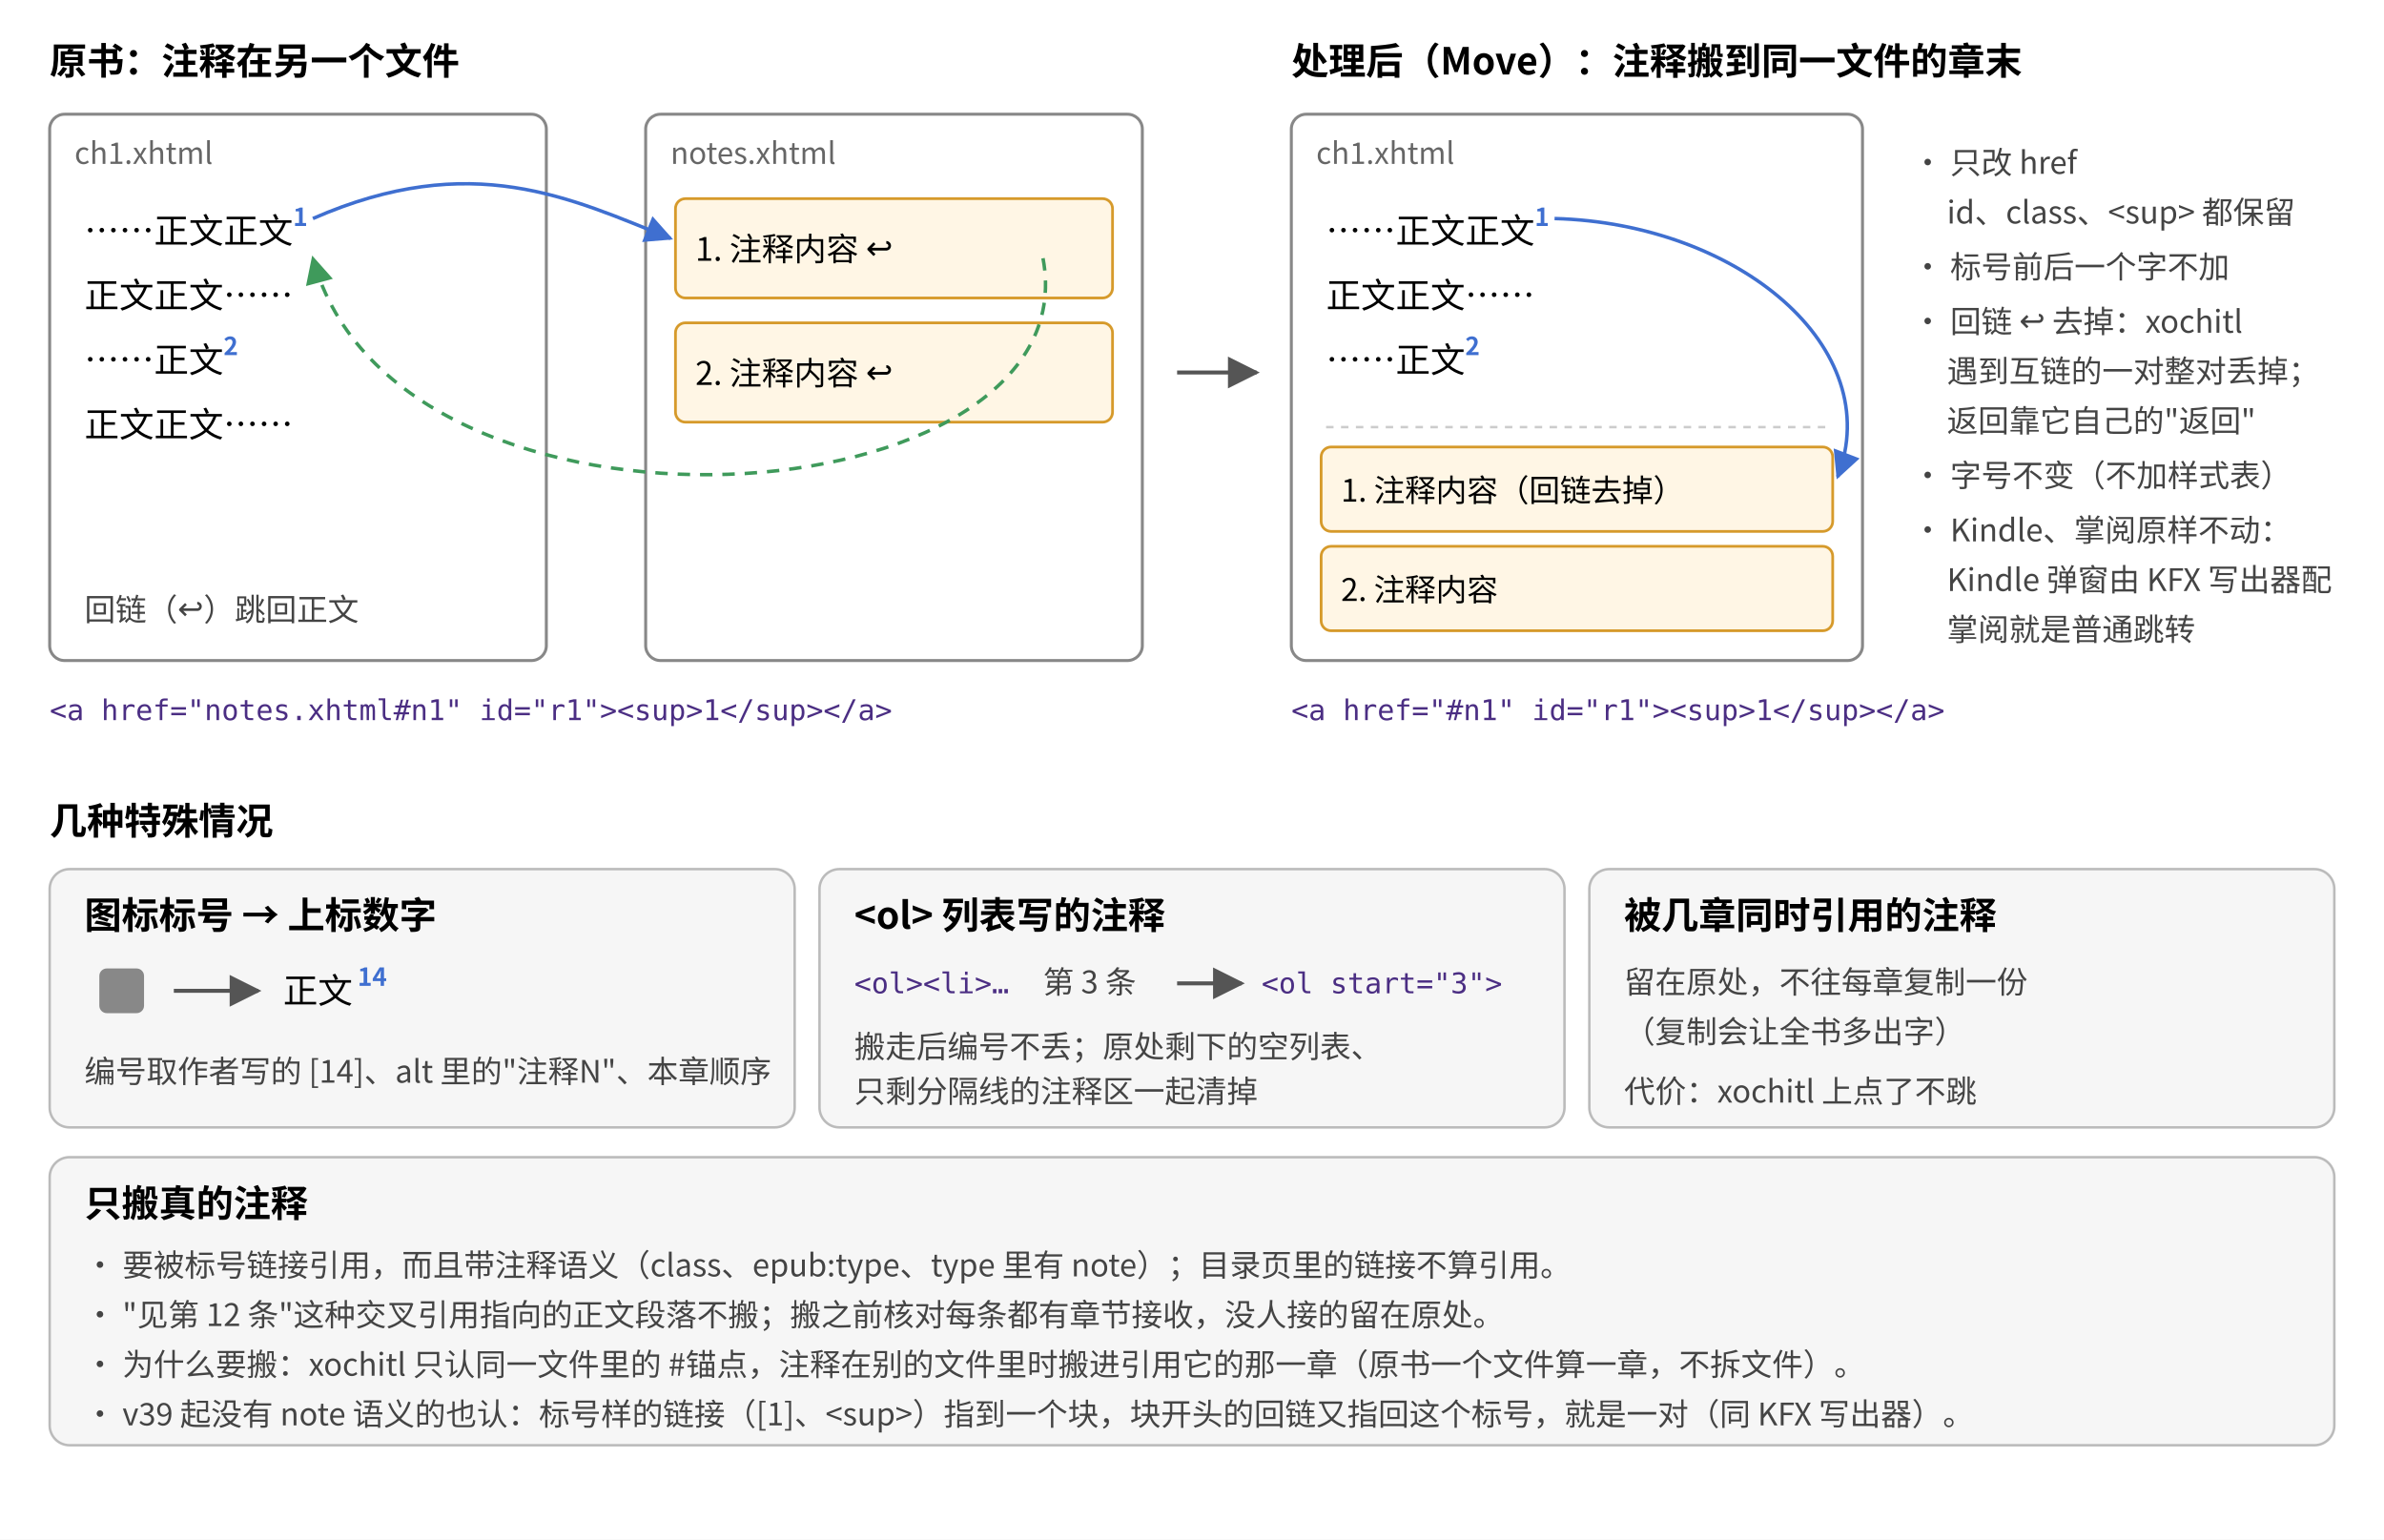
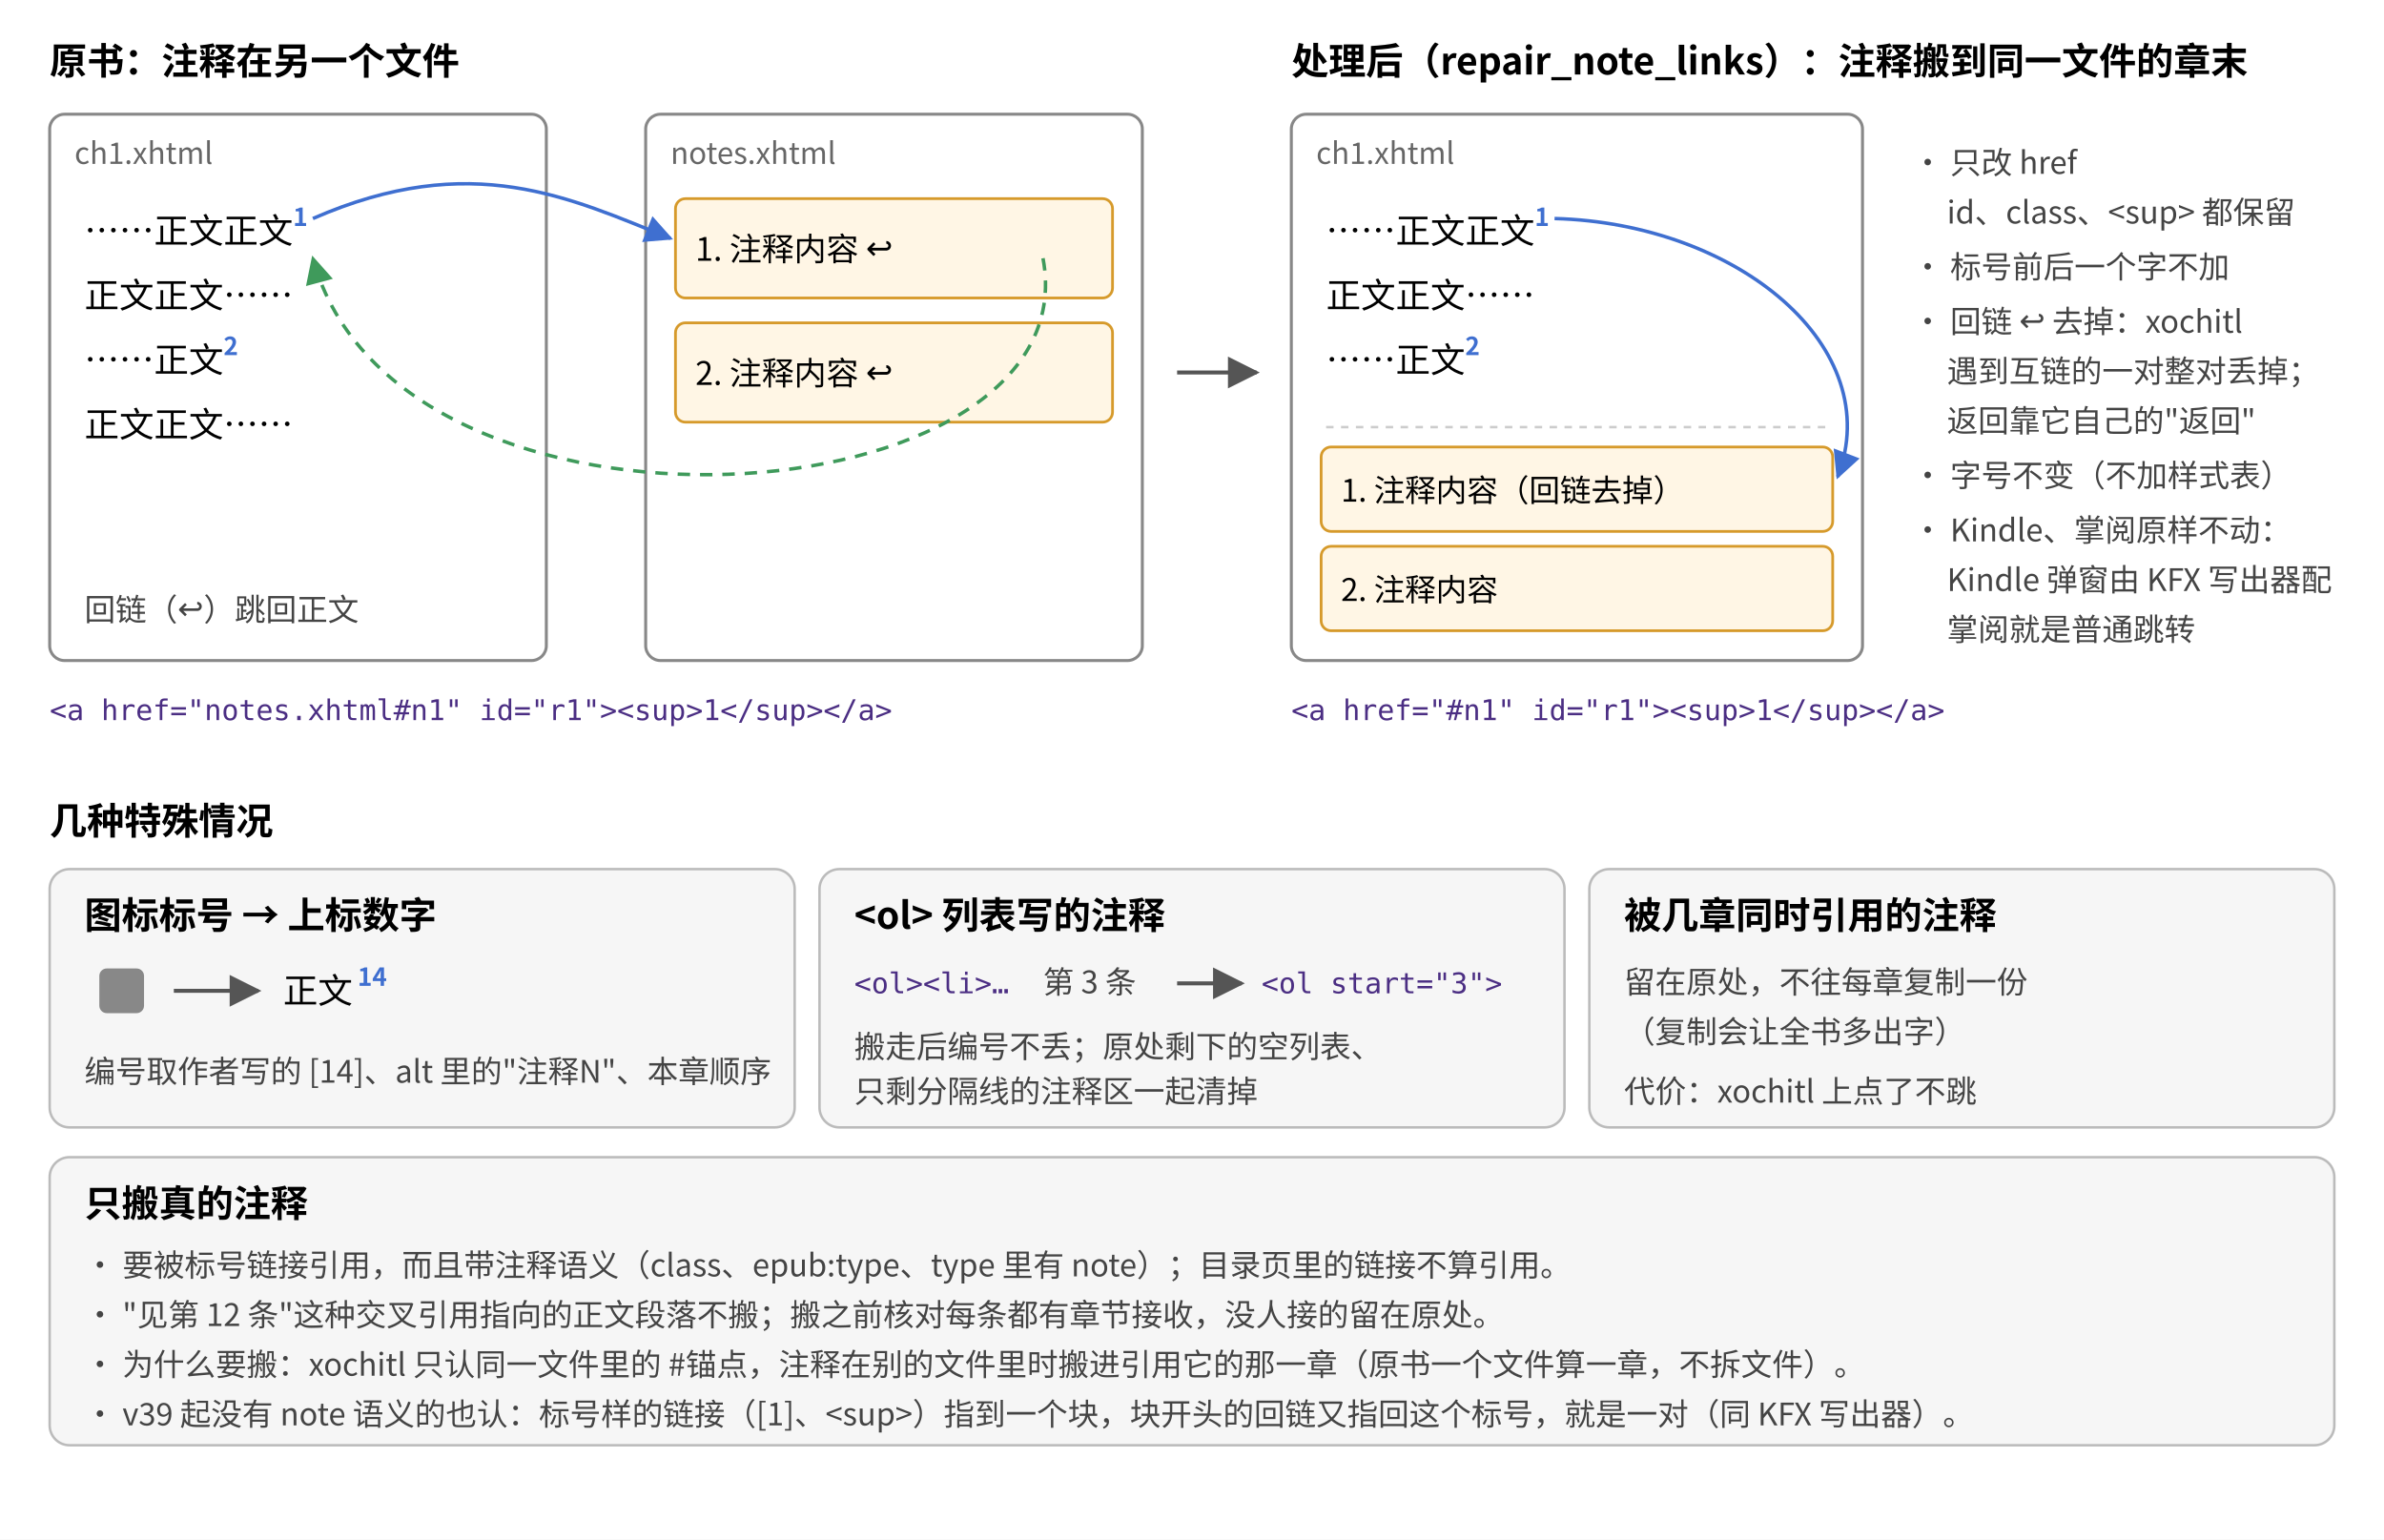
<svg xmlns="http://www.w3.org/2000/svg" viewBox="0 0 960 620" font-family="'Noto Sans CJK SC','PingFang SC','Microsoft YaHei',sans-serif" font-size="14">
  <defs>
    <marker id="a" viewBox="0 0 10 10" refX="9" refY="5" markerWidth="8" markerHeight="8" orient="auto">
      <path d="M0 0L10 5L0 10z" fill="#555" />
    </marker>
    <marker id="b" viewBox="0 0 10 10" refX="9" refY="5" markerWidth="8" markerHeight="8" orient="auto">
      <path d="M0 0L10 5L0 10z" fill="#3f6fd0" />
    </marker>
    <marker id="g" viewBox="0 0 10 10" refX="9" refY="5" markerWidth="8" markerHeight="8" orient="auto">
      <path d="M0 0L10 5L0 10z" fill="#3f9a5b" />
    </marker>
    <style>
      .pg{fill:#fff;stroke:#888;stroke-width:1.2}
      .nb{fill:#fff6e5;stroke:#d69a2b;stroke-width:1.1}
      .h{font-weight:bold;font-size:15px}
      .fn{font-size:12px;fill:#666}
      .s{font-size:12.5px;fill:#444}
      .m{font-family:monospace;font-size:11.5px;fill:#4b2e83}
      .sup{font-size:10px;fill:#3f6fd0;font-weight:bold}
      .fw{stroke:#3f6fd0;stroke-width:1.4;fill:none}
      .bk{stroke:#3f9a5b;stroke-width:1.4;fill:none;stroke-dasharray:5 4}
      .l{stroke:#555;stroke-width:1.6;fill:none}
      .tip{fill:#f6f6f6;stroke:#bbb;stroke-width:1}
    </style>
  </defs>
  <rect width="960" height="620" fill="#ffffff" />
  <text x="20" y="30" class="h">原书：注释在另一个文件</text>
-   <text x="520" y="30" class="h">处理后（Move）：注释搬到同一文件的章末</text>
+   <text x="520" y="30" class="h">处理后（repair_note_links）：注释搬到同一文件的章末</text>
  <rect class="pg" x="20" y="46" width="200" height="220" rx="6" />
  <text x="30" y="66" class="fn">ch1.xhtml</text>
  <text x="34" y="98">……正文正文</text>
  <text x="118" y="91" class="sup">1</text>
  <text x="34" y="124">正文正文……</text>
  <text x="34" y="150">……正文</text>
  <text x="90" y="143" class="sup">2</text>
  <text x="34" y="176">正文正文……</text>
  <rect class="pg" x="260" y="46" width="200" height="220" rx="6" />
  <text x="270" y="66" class="fn">notes.xhtml</text>
  <rect class="nb" x="272" y="80" width="176" height="40" rx="4" />
  <text x="280" y="105" font-size="13">1. 注释内容 ↩</text>
  <rect class="nb" x="272" y="130" width="176" height="40" rx="4" />
  <text x="280" y="155" font-size="13">2. 注释内容 ↩</text>
  <path class="fw" d="M126 88 C190 60 230 80 270 96" marker-end="url(#b)" />
  <path class="bk" d="M420 104 C440 210 160 230 126 104" marker-end="url(#g)" />
  <text x="34" y="250" class="s">回链（↩）跳回正文</text>
  <text x="20" y="290" class="m">&lt;a href="notes.xhtml#n1" id="r1"&gt;&lt;sup&gt;1&lt;/sup&gt;&lt;/a&gt;</text>
  <path class="l" d="M474 150 L506 150" marker-end="url(#a)" />
  <rect class="pg" x="520" y="46" width="230" height="220" rx="6" />
  <text x="530" y="66" class="fn">ch1.xhtml</text>
  <text x="534" y="98">……正文正文</text>
  <text x="618" y="91" class="sup">1</text>
  <text x="534" y="124">正文正文……</text>
  <text x="534" y="150">……正文</text>
  <text x="590" y="143" class="sup">2</text>
  <line x1="534" y1="172" x2="736" y2="172" stroke="#ccc" stroke-dasharray="3 3" />
  <rect class="nb" x="532" y="180" width="206" height="34" rx="4" />
  <text x="540" y="202" font-size="12.5">1. 注释内容（回链去掉）</text>
  <rect class="nb" x="532" y="220" width="206" height="34" rx="4" />
  <text x="540" y="242" font-size="12.5">2. 注释内容</text>
  <path class="fw" d="M626 88 C700 90 760 140 740 192" marker-end="url(#b)" />
  <text x="520" y="290" class="m">&lt;a href="#n1" id="r1"&gt;&lt;sup&gt;1&lt;/sup&gt;&lt;/a&gt;</text>
  <g class="s">
    <text x="770" y="70">· 只改 href</text>
    <text x="784" y="90">id、class、&lt;sup&gt; 都保留</text>
    <text x="770" y="112">· 标号前后一个字不加</text>
    <text x="770" y="134">· 回链 ↩ 去掉：xochitl</text>
    <text x="784" y="154">遇到互链的一对整对丢掉；</text>
    <text x="784" y="174">返回靠它自己的"返回"</text>
    <text x="770" y="196">· 字号不变（不加样式表）</text>
    <text x="770" y="218">· Kindle、掌阅原样不动：</text>
    <text x="784" y="238">Kindle 弹窗由 KFX 写出器配</text>
    <text x="784" y="258">掌阅就是普通跳转</text>
  </g>
  <text x="20" y="336" class="h">几种特殊情况</text>
  <rect class="tip" x="20" y="350" width="300" height="104" rx="8" />
  <text x="34" y="374" class="h" font-size="14">图标标号 → 上标数字</text>
  <rect x="40" y="390" width="18" height="18" rx="3" fill="#888" />
  <path class="l" d="M70 399 L104 399" marker-end="url(#a)" />
  <text x="114" y="404">正文</text>
  <text x="144" y="397" class="sup">14</text>
  <text x="34" y="436" class="s">编号取作者写的 [14]、alt 里的"注释N"、本章顺序</text>
  <rect class="tip" x="330" y="350" width="300" height="104" rx="8" />
  <text x="344" y="374" class="h" font-size="14">&lt;ol&gt; 列表写的注释</text>
  <text x="344" y="400" class="m">&lt;ol&gt;&lt;li&gt;…</text>
  <text x="420" y="400" class="s">第 3 条</text>
  <path class="l" d="M474 396 L500 396" marker-end="url(#a)" />
  <text x="508" y="400" class="m">&lt;ol start="3"&gt;</text>
  <text x="344" y="426" class="s">搬走后编号不丢；原处剩下的空列表、</text>
  <text x="344" y="444" class="s">只剩分隔线的注释区一起清掉</text>
  <rect class="tip" x="640" y="350" width="300" height="104" rx="8" />
  <text x="654" y="374" class="h" font-size="14">被几章同时引用的注释</text>
  <text x="654" y="400" class="s">留在原处，不往每章复制一份</text>
  <text x="654" y="420" class="s">（复制会让全书多出字）</text>
  <text x="654" y="444" class="s">代价：xochitl 上点了不跳</text>
  <rect class="tip" x="20" y="466" width="920" height="116" rx="8" />
  <text x="34" y="490" class="h" font-size="14">只搬真的注释</text>
  <text x="34" y="514" class="s">· 要被标号链接引用，而且带注释语义（class、epub:type、type 里有 note）；目录页里的链接不算引用。</text>
  <text x="34" y="574" class="s">· v39 起没有 note 语义的也认：标号样的链接（[1]、&lt;sup&gt;）指到一个块，块开头的回链又指回这个标号，就是一对（同 KFX 写出器）。</text>
  <text x="34" y="534" class="s">· "见第 12 条"这种交叉引用指向的正文段落不搬；搬之前核对每条都有章节接收，没人接的留在原处。</text>
  <text x="34" y="554" class="s">· 为什么要搬：xochitl 只认同一文件里的 #锚点，注释在别的文件里时搬进引用它的那一章（原书一个文件算一章，不拆文件）。</text>
</svg>
